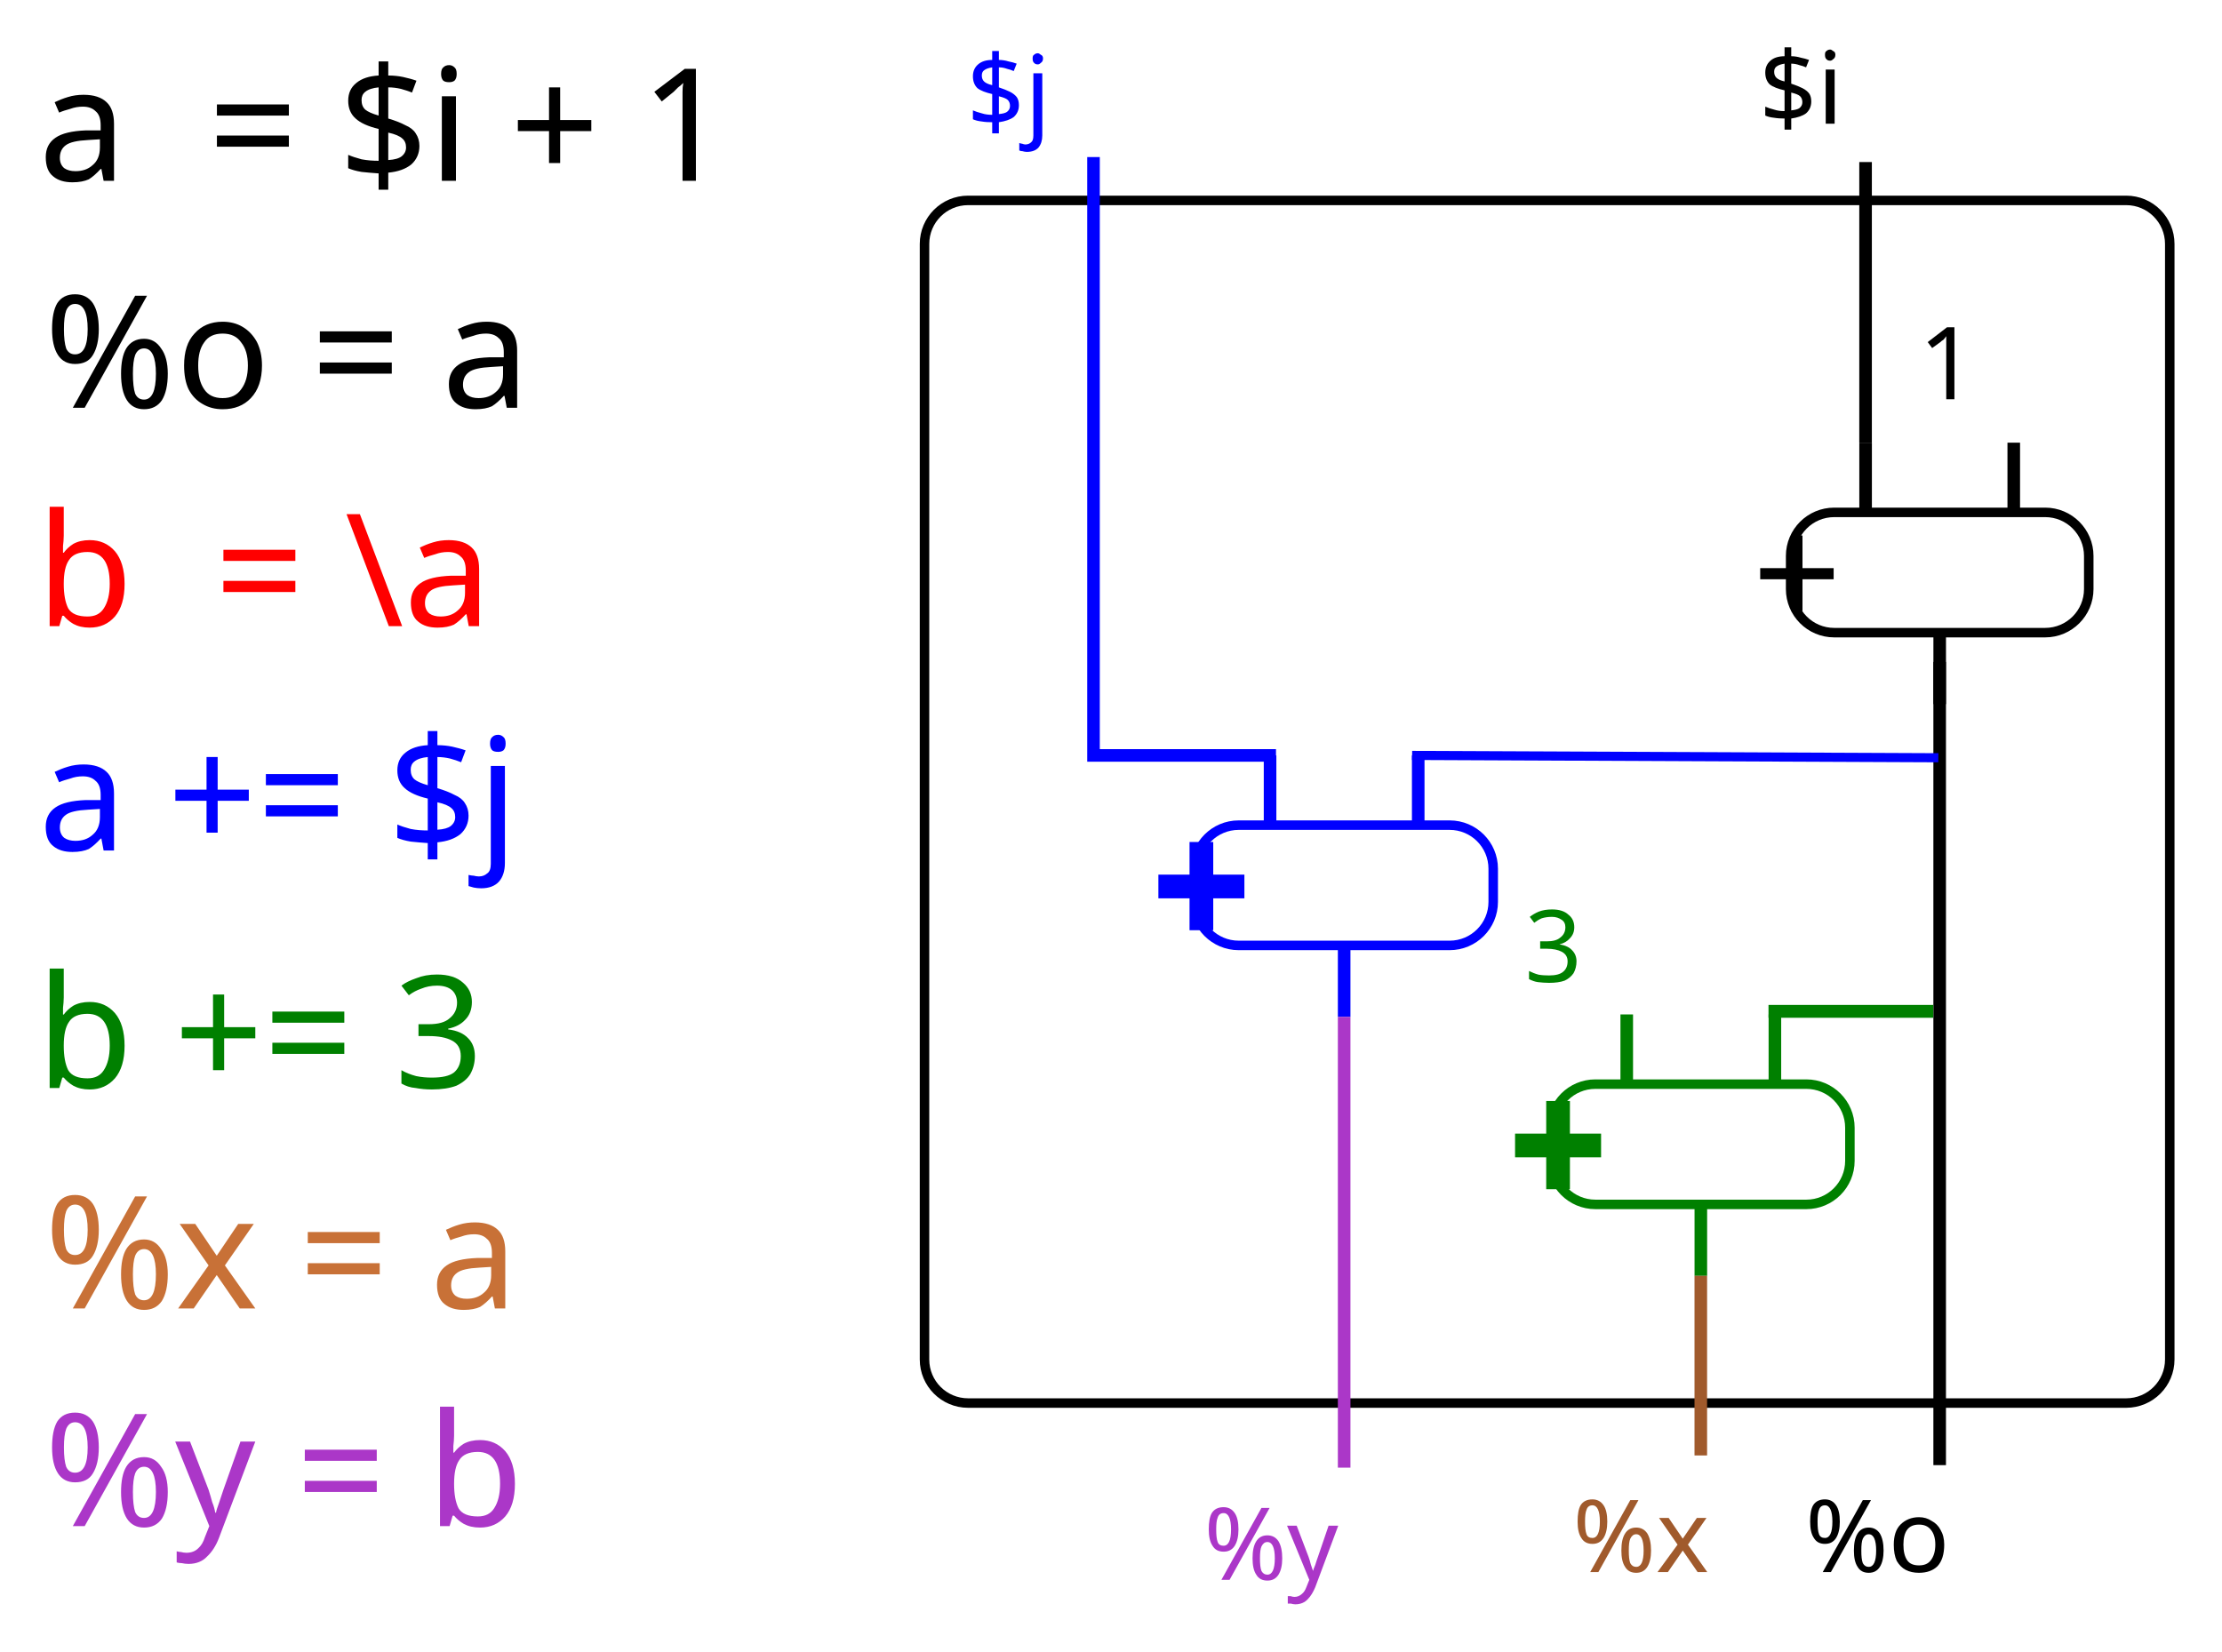
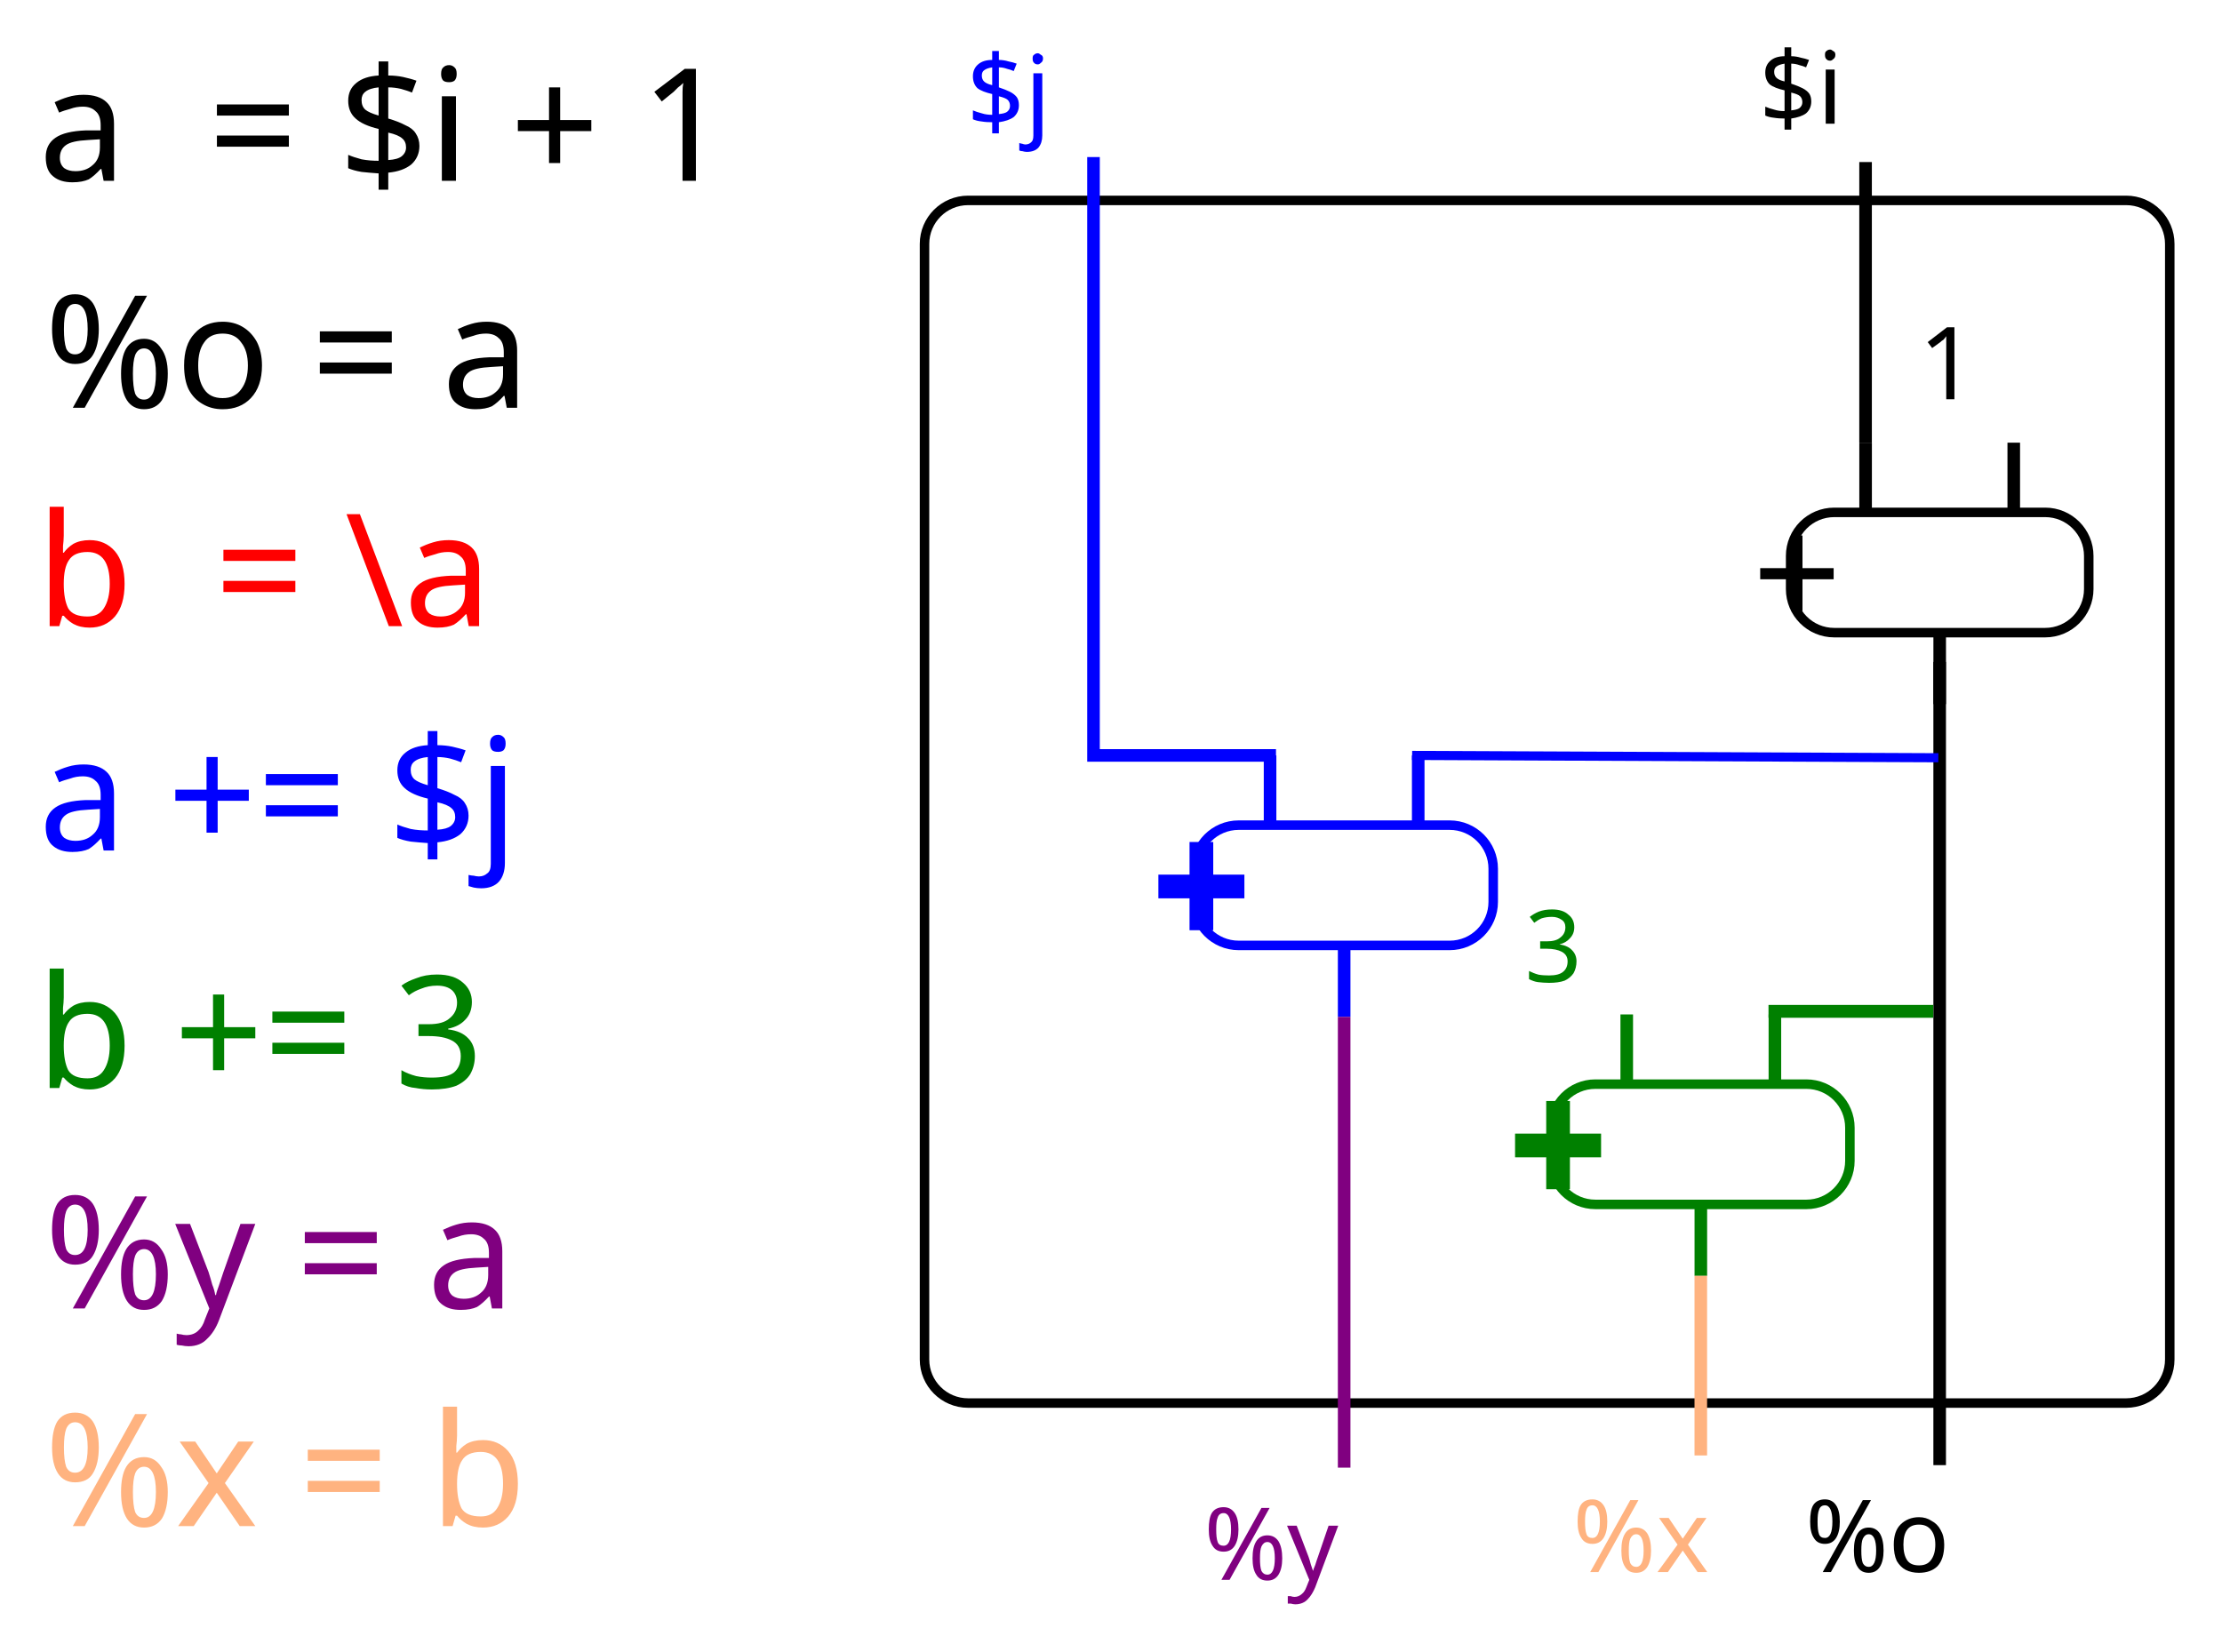
<svg xmlns="http://www.w3.org/2000/svg" width="46.808mm" height="34.798mm" viewBox="0 0 46.808 34.798" version="1.1" id="svg8">
  <defs id="defs2">
    </defs>
  <g id="layer1" transform="translate(-30.13744,-114.9638)">
    <text xml:space="preserve" style="font-style:normal;font-variant:normal;font-weight:normal;font-stretch:normal;font-size:3.307px;line-height:125%;font-family:'Droid Sans Mono';-inkscape-font-specification:'Droid Sans Mono';text-align:start;letter-spacing:0px;word-spacing:0px;writing-mode:lr-tb;text-anchor:start;fill:#000000;fill-opacity:1;stroke:none;stroke-width:0.265px;stroke-linecap:butt;stroke-linejoin:miter;stroke-opacity:1" x="30.946" y="118.772" id="text4520">
      <tspan id="tspan4518" x="30.946" y="118.772" style="font-style:normal;font-variant:normal;font-weight:normal;font-stretch:normal;font-family:'Ubuntu Mono';-inkscape-font-specification:'Ubuntu Mono';text-align:start;text-anchor:start;stroke-width:0.265px">a  = $i + 1</tspan>
    </text>
    <g id="g4627" transform="translate(-6.653999,-21.07791)" style="stroke:#008000">
      <g transform="translate(18.87578,15.05656)" id="g4613" style="stroke:#008000">
        <g id="g4562-3" transform="translate(-9.84185,3.268372)" style="stroke:#008000">
          <path id="path4537-5" d="m 62.026,140.559 v -1.469" style="fill:none;fill-rule:evenodd;stroke:#008000;stroke-width:0.265px;stroke-linecap:butt;stroke-linejoin:miter;stroke-opacity:1" />
          <path id="path4537-3-6" d="m 65.147,140.559 v -1.469" style="fill:none;fill-rule:evenodd;stroke:#008000;stroke-width:0.265px;stroke-linecap:butt;stroke-linejoin:miter;stroke-opacity:1" />
        </g>
        <path style="fill:none;fill-rule:evenodd;stroke:#008000;stroke-width:0.265px;stroke-linecap:butt;stroke-linejoin:miter;stroke-opacity:1" d="m 53.745,147.867 v -1.469" id="path4537-6-2" />
        <rect rx="0.918" style="opacity:1;fill:none;fill-opacity:1;fill-rule:evenodd;stroke:#008000;stroke-width:0.2;stroke-linecap:butt;stroke-linejoin:bevel;stroke-miterlimit:4;stroke-dasharray:none;stroke-dashoffset:0;stroke-opacity:1" id="rect4606" width="6.28" height="2.534" x="50.605" y="143.827" ry="0.918" />
      </g>
      <text id="text4617" y="161.338" x="72.621" style="font-style:normal;font-variant:normal;font-weight:normal;font-stretch:normal;font-size:3.307px;line-height:125%;font-family:'Droid Sans Mono';-inkscape-font-specification:'Droid Sans Mono';text-align:center;letter-spacing:0px;word-spacing:0px;writing-mode:lr-tb;text-anchor:middle;fill:#000000;fill-opacity:1;stroke:#008000;stroke-width:0.265px;stroke-linecap:butt;stroke-linejoin:miter;stroke-opacity:1" xml:space="preserve">
        <tspan style="stroke:#008000;stroke-width:0.265px" y="161.338" x="72.621" id="tspan4615">+</tspan>
      </text>
    </g>
    <g transform="translate(-1.622276,-33.12442)" id="g4627-9">
      <g transform="translate(18.87578,15.05656)" id="g4613-1">
        <g id="g4562-3-2" transform="translate(-9.84185,3.268372)">
          <path id="path4537-5-7" d="m 62.026,140.559 v -1.469" style="fill:none;fill-rule:evenodd;stroke:#000000;stroke-width:0.265px;stroke-linecap:butt;stroke-linejoin:miter;stroke-opacity:1" />
          <path id="path4537-3-6-0" d="m 65.147,140.559 v -1.469" style="fill:none;fill-rule:evenodd;stroke:#000000;stroke-width:0.265px;stroke-linecap:butt;stroke-linejoin:miter;stroke-opacity:1" />
        </g>
        <path style="fill:none;fill-rule:evenodd;stroke:#000000;stroke-width:0.265px;stroke-linecap:butt;stroke-linejoin:miter;stroke-opacity:1" d="m 53.745,147.867 v -1.469" id="path4537-6-2-9" />
        <rect rx="0.918" style="opacity:1;fill:none;fill-opacity:1;fill-rule:evenodd;stroke:#000000;stroke-width:0.2;stroke-linecap:butt;stroke-linejoin:bevel;stroke-miterlimit:4;stroke-dasharray:none;stroke-dashoffset:0;stroke-opacity:1" id="rect4606-3" width="6.28" height="2.534" x="50.605" y="143.827" ry="0.918" />
      </g>
      <text id="text4617-6" y="161.338" x="72.621" style="font-style:normal;font-variant:normal;font-weight:normal;font-stretch:normal;font-size:3.307px;line-height:125%;font-family:'Droid Sans Mono';-inkscape-font-specification:'Droid Sans Mono';text-align:center;letter-spacing:0px;word-spacing:0px;writing-mode:lr-tb;text-anchor:middle;fill:#000000;fill-opacity:1;stroke:none;stroke-width:0.265px;stroke-linecap:butt;stroke-linejoin:miter;stroke-opacity:1" xml:space="preserve">
        <tspan style="stroke-width:0.265px" y="161.338" x="72.621" id="tspan4615-0">+</tspan>
      </text>
    </g>
    <text xml:space="preserve" style="font-style:normal;font-variant:normal;font-weight:normal;font-stretch:normal;font-size:2.117px;line-height:125%;font-family:'Droid Sans Mono';-inkscape-font-specification:'Droid Sans Mono';text-align:center;letter-spacing:0px;word-spacing:0px;writing-mode:lr-tb;text-anchor:middle;fill:#000000;fill-opacity:1;stroke:none;stroke-width:0.265px;stroke-linecap:butt;stroke-linejoin:miter;stroke-opacity:1" x="69.456" y="117.57" id="text4694">
      <tspan id="tspan4692" x="69.456" y="117.57" style="stroke-width:0.265px">$i</tspan>
    </text>
    <text xml:space="preserve" style="font-style:normal;font-variant:normal;font-weight:normal;font-stretch:normal;font-size:2.117px;line-height:125%;font-family:'Droid Sans Mono';-inkscape-font-specification:'Droid Sans Mono';text-align:center;letter-spacing:0px;word-spacing:0px;writing-mode:lr-tb;text-anchor:middle;fill:#000000;fill-opacity:1;stroke:none;stroke-width:0.265px;stroke-linecap:butt;stroke-linejoin:miter;stroke-opacity:1" x="72.54" y="123.372" id="text4698">
      <tspan id="tspan4696" x="72.54" y="123.372" style="stroke-width:0.265px">1</tspan>
    </text>
    <text xml:space="preserve" style="font-style:normal;font-variant:normal;font-weight:normal;font-stretch:normal;font-size:3.307px;line-height:125%;font-family:'Droid Sans Mono';-inkscape-font-specification:'Droid Sans Mono';text-align:start;letter-spacing:0px;word-spacing:0px;writing-mode:lr-tb;text-anchor:start;fill:#000000;fill-opacity:1;stroke:none;stroke-width:0.265px;stroke-linecap:butt;stroke-linejoin:miter;stroke-opacity:1" x="31.078" y="123.554" id="text4520-8">
      <tspan id="tspan4518-7" x="31.078" y="123.554" style="font-style:normal;font-variant:normal;font-weight:normal;font-stretch:normal;font-family:'Ubuntu Mono';-inkscape-font-specification:'Ubuntu Mono';text-align:start;text-anchor:start;stroke-width:0.265px">%o = a</tspan>
    </text>
    <rect style="opacity:1;fill:none;fill-opacity:1;fill-rule:evenodd;stroke:#000000;stroke-width:0.2;stroke-linecap:butt;stroke-linejoin:bevel;stroke-miterlimit:4;stroke-dasharray:none;stroke-dashoffset:0;stroke-opacity:1" id="rect4746" width="26.232" height="25.339" x="49.613" y="119.186" ry="0.918" rx="0.918" />
    <path style="fill:none;fill-rule:evenodd;stroke:#000000;stroke-width:0.265px;stroke-linecap:butt;stroke-linejoin:miter;stroke-opacity:1" d="m 69.437,124.29 v -5.912" id="path4748" />
    <path style="fill:none;fill-rule:evenodd;stroke:#000000;stroke-width:0.265px;stroke-linecap:butt;stroke-linejoin:miter;stroke-opacity:1" d="m 70.998,128.91 v 16.923" id="path4750" />
    <text xml:space="preserve" style="font-style:normal;font-variant:normal;font-weight:normal;font-stretch:normal;font-size:2.117px;line-height:125%;font-family:'Droid Sans Mono';-inkscape-font-specification:'Droid Sans Mono';text-align:center;letter-spacing:0px;word-spacing:0px;writing-mode:lr-tb;text-anchor:middle;fill:#000000;fill-opacity:1;stroke:none;stroke-width:0.265px;stroke-linecap:butt;stroke-linejoin:miter;stroke-opacity:1" x="71.057" y="148.086" id="text4694-3">
      <tspan id="tspan4692-7" x="71.057" y="148.086" style="stroke-width:0.265px">%o</tspan>
    </text>
    <text xml:space="preserve" style="font-style:normal;font-variant:normal;font-weight:normal;font-stretch:normal;font-size:3.307px;line-height:125%;font-family:'Droid Sans Mono';-inkscape-font-specification:'Droid Sans Mono';text-align:start;letter-spacing:0px;word-spacing:0px;writing-mode:lr-tb;text-anchor:start;fill:#ff0000;fill-opacity:1;stroke:none;stroke-width:0.265px;stroke-linecap:butt;stroke-linejoin:miter;stroke-opacity:1" x="30.903" y="128.158" id="text4520-8-5">
      <tspan id="tspan4518-7-8" x="30.903" y="128.158" style="font-style:normal;font-variant:normal;font-weight:normal;font-stretch:normal;font-family:'Ubuntu Mono';-inkscape-font-specification:'Ubuntu Mono';text-align:start;text-anchor:start;fill:#ff0000;stroke-width:0.265px">b  = \a</tspan>
    </text>
    <text xml:space="preserve" style="font-style:normal;font-variant:normal;font-weight:normal;font-stretch:normal;font-size:3.307px;line-height:125%;font-family:'Droid Sans Mono';-inkscape-font-specification:'Droid Sans Mono';text-align:start;letter-spacing:0px;word-spacing:0px;writing-mode:lr-tb;text-anchor:start;fill:#0000ff;fill-opacity:1;stroke:none;stroke-width:0.265px;stroke-linecap:butt;stroke-linejoin:miter;stroke-opacity:1" x="30.946" y="132.884" id="text4520-8-5-1">
      <tspan id="tspan4518-7-8-0" x="30.946" y="132.884" style="font-style:normal;font-variant:normal;font-weight:normal;font-stretch:normal;font-family:'Ubuntu Mono';-inkscape-font-specification:'Ubuntu Mono';text-align:start;text-anchor:start;fill:#0000ff;stroke-width:0.265px">a += $j</tspan>
    </text>
    <text xml:space="preserve" style="font-style:normal;font-variant:normal;font-weight:normal;font-stretch:normal;font-size:3.307px;line-height:125%;font-family:'Droid Sans Mono';-inkscape-font-specification:'Droid Sans Mono';text-align:start;letter-spacing:0px;word-spacing:0px;writing-mode:lr-tb;text-anchor:start;fill:#0000ff;fill-opacity:1;stroke:none;stroke-width:0.265px;stroke-linecap:butt;stroke-linejoin:miter;stroke-opacity:1" x="30.903" y="137.887" id="text4520-8-5-9">
      <tspan id="tspan4518-7-8-3" x="30.903" y="137.887" style="font-style:normal;font-variant:normal;font-weight:normal;font-stretch:normal;font-family:'Ubuntu Mono';-inkscape-font-specification:'Ubuntu Mono';text-align:start;text-anchor:start;fill:#008000;stroke-width:0.265px">b += 3</tspan>
    </text>
    <g transform="translate(-14.16772,-26.53452)" id="g4627-9-6" style="fill:none;stroke:#0000ff">
      <g transform="translate(18.87578,15.05656)" id="g4613-1-4" style="fill:none;stroke:#0000ff">
        <g id="g4562-3-2-3" transform="translate(-9.84185,3.268372)" style="fill:none;stroke:#0000ff">
          <path id="path4537-5-7-8" d="m 62.026,140.559 v -1.469" style="fill:none;fill-rule:evenodd;stroke:#0000ff;stroke-width:0.265px;stroke-linecap:butt;stroke-linejoin:miter;stroke-opacity:1" />
          <path id="path4537-3-6-0-6" d="m 65.147,140.559 v -1.469" style="fill:none;fill-rule:evenodd;stroke:#0000ff;stroke-width:0.265px;stroke-linecap:butt;stroke-linejoin:miter;stroke-opacity:1" />
        </g>
        <path style="fill:none;fill-rule:evenodd;stroke:#0000ff;stroke-width:0.265px;stroke-linecap:butt;stroke-linejoin:miter;stroke-opacity:1" d="m 53.745,147.867 v -1.469" id="path4537-6-2-9-7" />
        <rect rx="0.918" style="opacity:1;fill:none;fill-opacity:1;fill-rule:evenodd;stroke:#0000ff;stroke-width:0.2;stroke-linecap:butt;stroke-linejoin:bevel;stroke-miterlimit:4;stroke-dasharray:none;stroke-dashoffset:0;stroke-opacity:1" id="rect4606-3-0" width="6.28" height="2.534" x="50.605" y="143.827" ry="0.918" />
      </g>
      <text id="text4617-6-8" y="161.338" x="72.621" style="font-style:normal;font-variant:normal;font-weight:normal;font-stretch:normal;font-size:3.307px;line-height:125%;font-family:'Droid Sans Mono';-inkscape-font-specification:'Droid Sans Mono';text-align:center;letter-spacing:0px;word-spacing:0px;writing-mode:lr-tb;text-anchor:middle;fill:none;fill-opacity:1;stroke:#0000ff;stroke-width:0.265px;stroke-linecap:butt;stroke-linejoin:miter;stroke-opacity:1" xml:space="preserve">
        <tspan style="fill:none;stroke:#0000ff;stroke-width:0.265px" y="161.338" x="72.621" id="tspan4615-0-1">+</tspan>
      </text>
    </g>
    <text xml:space="preserve" style="font-style:normal;font-variant:normal;font-weight:normal;font-stretch:normal;font-size:2.117px;line-height:125%;font-family:'Droid Sans Mono';-inkscape-font-specification:'Droid Sans Mono';text-align:center;letter-spacing:0px;word-spacing:0px;writing-mode:lr-tb;text-anchor:middle;fill:#0000ff;fill-opacity:1;stroke:none;stroke-width:0.265px;stroke-linecap:butt;stroke-linejoin:miter;stroke-opacity:1" x="52.764" y="117.65" id="text4694-9">
      <tspan id="tspan4692-8" x="52.764" y="117.65" style="fill:#0000ff;stroke-width:0.265px">$j</tspan>
    </text>
    <path style="fill:none;fill-rule:evenodd;stroke:#0000ff;stroke-width:0.265px;stroke-linecap:butt;stroke-linejoin:miter;stroke-opacity:1" d="m 53.173,118.273 v 12.607 h 3.844" id="path4922" />
    <text xml:space="preserve" style="font-style:normal;font-variant:normal;font-weight:normal;font-stretch:normal;font-size:2.117px;line-height:125%;font-family:'Droid Sans Mono';-inkscape-font-specification:'Droid Sans Mono';text-align:center;letter-spacing:0px;word-spacing:0px;writing-mode:lr-tb;text-anchor:middle;fill:#008000;fill-opacity:1;stroke:none;stroke-width:0.265px;stroke-linecap:butt;stroke-linejoin:miter;stroke-opacity:1" x="64.238" y="135.653" id="text4698-1">
      <tspan id="tspan4696-6" x="64.238" y="135.653" style="fill:#008000;stroke-width:0.265px">3</tspan>
    </text>
-     <text xml:space="preserve" style="font-style:normal;font-variant:normal;font-weight:normal;font-stretch:normal;font-size:3.307px;line-height:125%;font-family:'Droid Sans Mono';-inkscape-font-specification:'Droid Sans Mono';text-align:start;letter-spacing:0px;word-spacing:0px;writing-mode:lr-tb;text-anchor:start;fill:#c87137;fill-opacity:1;stroke:none;stroke-width:0.265px;stroke-linecap:butt;stroke-linejoin:miter;stroke-opacity:1" x="31.078" y="142.53" id="text4520-8-5-9-3">
-       <tspan id="tspan4518-7-8-3-6" x="31.078" y="142.53" style="font-style:normal;font-variant:normal;font-weight:normal;font-stretch:normal;font-family:'Ubuntu Mono';-inkscape-font-specification:'Ubuntu Mono';text-align:start;text-anchor:start;fill:#c87137;stroke-width:0.265px">%x = a</tspan>
+     <text xml:space="preserve" style="font-style:normal;font-variant:normal;font-weight:normal;font-stretch:normal;font-size:3.307px;line-height:125%;font-family:'Droid Sans Mono';-inkscape-font-specification:'Droid Sans Mono';text-align:start;letter-spacing:0px;word-spacing:0px;writing-mode:lr-tb;text-anchor:start;fill:#800080;fill-opacity:1;stroke:none;stroke-width:0.265px;stroke-linecap:butt;stroke-linejoin:miter;stroke-opacity:1;" x="31.078" y="142.53" id="text4520-8-5-9-3">
+       <tspan id="tspan4518-7-8-3-6" x="31.078" y="142.53" style="font-style:normal;font-variant:normal;font-weight:normal;font-stretch:normal;font-family:'Ubuntu Mono';-inkscape-font-specification:'Ubuntu Mono';text-align:start;text-anchor:start;fill:#800080;stroke-width:0.265px;">%y = a</tspan>
    </text>
    <path style="opacity:1;vector-effect:none;fill:#0000ff;fill-opacity:1;fill-rule:evenodd;stroke:#0000ff;stroke-width:0.192px;stroke-linecap:butt;stroke-linejoin:miter;stroke-miterlimit:4;stroke-dasharray:none;stroke-dashoffset:0;stroke-opacity:1" d="m 65.16,130.88 5.81,0.049" id="path922" transform="matrix(1.908014,0,0,1,-64.44198,0)" />
-     <path style="fill:#a05a2c;fill-rule:evenodd;stroke:#a05a2c;stroke-width:0.265px;stroke-linecap:butt;stroke-linejoin:miter;stroke-opacity:1" d="m 65.966,141.845 v 3.784" id="path4750-5" />
-     <text xml:space="preserve" style="font-style:normal;font-variant:normal;font-weight:normal;font-stretch:normal;font-size:2.117px;line-height:125%;font-family:'Droid Sans Mono';-inkscape-font-specification:'Droid Sans Mono';text-align:center;letter-spacing:0px;word-spacing:0px;writing-mode:lr-tb;text-anchor:middle;fill:#a05a2c;fill-opacity:1;stroke:none;stroke-width:0.265px;stroke-linecap:butt;stroke-linejoin:miter;stroke-opacity:1" x="66.077" y="148.089" id="text4694-3-3">
-       <tspan id="tspan4692-7-5" x="66.077" y="148.089" style="fill:#a05a2c;stroke-width:0.265px">%x</tspan>
+     <path style="fill:#ffb380;fill-rule:evenodd;stroke:#ffb380;stroke-width:0.265px;stroke-linecap:butt;stroke-linejoin:miter;stroke-opacity:1" d="m 65.966,141.845 v 3.784" id="path4750-5" />
+     <text xml:space="preserve" style="font-style:normal;font-variant:normal;font-weight:normal;font-stretch:normal;font-size:2.117px;line-height:125%;font-family:'Droid Sans Mono';-inkscape-font-specification:'Droid Sans Mono';text-align:center;letter-spacing:0px;word-spacing:0px;writing-mode:lr-tb;text-anchor:middle;fill:#ffb380;fill-opacity:1;stroke:none;stroke-width:0.265px;stroke-linecap:butt;stroke-linejoin:miter;stroke-opacity:1;" x="66.077" y="148.089" id="text4694-3-3">
+       <tspan id="tspan4692-7-5" x="66.077" y="148.089" style="fill:#ffb380;stroke-width:0.265px;">%x</tspan>
    </text>
    <path style="opacity:1;vector-effect:none;fill:#ff2a2a;fill-opacity:1;fill-rule:evenodd;stroke:#008000;stroke-width:0.264px;stroke-linecap:butt;stroke-linejoin:miter;stroke-miterlimit:4;stroke-dasharray:none;stroke-dashoffset:0;stroke-opacity:1" d="M 71.019,136.272 H 67.484" id="path965" transform="matrix(0.9818182,0,0,1.025974,1.135172,-3.539521)" />
-     <text xml:space="preserve" style="font-style:normal;font-variant:normal;font-weight:normal;font-stretch:normal;font-size:3.307px;line-height:125%;font-family:'Droid Sans Mono';-inkscape-font-specification:'Droid Sans Mono';text-align:start;letter-spacing:0px;word-spacing:0px;writing-mode:lr-tb;text-anchor:start;fill:#ab37c8;fill-opacity:1;stroke:none;stroke-width:0.265px;stroke-linecap:butt;stroke-linejoin:miter;stroke-opacity:1" x="31.078" y="147.119" id="text4520-8-5-9-3-9">
-       <tspan id="tspan4518-7-8-3-6-1" x="31.078" y="147.119" style="font-style:normal;font-variant:normal;font-weight:normal;font-stretch:normal;font-family:'Ubuntu Mono';-inkscape-font-specification:'Ubuntu Mono';text-align:start;text-anchor:start;fill:#ab37c8;stroke-width:0.265px">%y = b</tspan>
+     <text xml:space="preserve" style="font-style:normal;font-variant:normal;font-weight:normal;font-stretch:normal;font-size:3.307px;line-height:125%;font-family:'Droid Sans Mono';-inkscape-font-specification:'Droid Sans Mono';text-align:start;letter-spacing:0px;word-spacing:0px;writing-mode:lr-tb;text-anchor:start;fill:#ffb380;fill-opacity:1;stroke:none;stroke-width:0.265px;stroke-linecap:butt;stroke-linejoin:miter;stroke-opacity:1;" x="31.078" y="147.119" id="text4520-8-5-9-3-9">
+       <tspan id="tspan4518-7-8-3-6-1" x="31.078" y="147.119" style="font-style:normal;font-variant:normal;font-weight:normal;font-stretch:normal;font-family:'Ubuntu Mono';-inkscape-font-specification:'Ubuntu Mono';text-align:start;text-anchor:start;fill:#ffb380;stroke-width:0.265px;">%x = b</tspan>
    </text>
-     <path style="fill:#a05a2c;fill-rule:evenodd;stroke:#ab37c8;stroke-width:0.265px;stroke-linecap:butt;stroke-linejoin:miter;stroke-opacity:1" d="m 58.453,136.389 v 9.497" id="path4750-5-2" />
-     <text xml:space="preserve" style="font-style:normal;font-variant:normal;font-weight:normal;font-stretch:normal;font-size:2.117px;line-height:125%;font-family:'Droid Sans Mono';-inkscape-font-specification:'Droid Sans Mono';text-align:center;letter-spacing:0px;word-spacing:0px;writing-mode:lr-tb;text-anchor:middle;fill:#ab37c8;fill-opacity:1;stroke:none;stroke-width:0.265px;stroke-linecap:butt;stroke-linejoin:miter;stroke-opacity:1" x="58.289" y="148.253" id="text4694-3-3-7">
-       <tspan id="tspan4692-7-5-0" x="58.289" y="148.253" style="fill:#ab37c8;fill-opacity:1;stroke-width:0.265px">%y</tspan>
+     <path style="fill:#a05a2c;fill-rule:evenodd;stroke:#800080;stroke-width:0.265px;stroke-linecap:butt;stroke-linejoin:miter;stroke-opacity:1" d="m 58.453,136.389 v 9.497" id="path4750-5-2" />
+     <text xml:space="preserve" style="font-style:normal;font-variant:normal;font-weight:normal;font-stretch:normal;font-size:2.117px;line-height:125%;font-family:'Droid Sans Mono';-inkscape-font-specification:'Droid Sans Mono';text-align:center;letter-spacing:0px;word-spacing:0px;writing-mode:lr-tb;text-anchor:middle;fill:#800080;fill-opacity:1;stroke:none;stroke-width:0.265px;stroke-linecap:butt;stroke-linejoin:miter;stroke-opacity:1;" x="58.289" y="148.253" id="text4694-3-3-7">
+       <tspan id="tspan4692-7-5-0" x="58.289" y="148.253" style="fill:#800080;fill-opacity:1;stroke-width:0.265px;">%y</tspan>
    </text>
  </g>
</svg>
